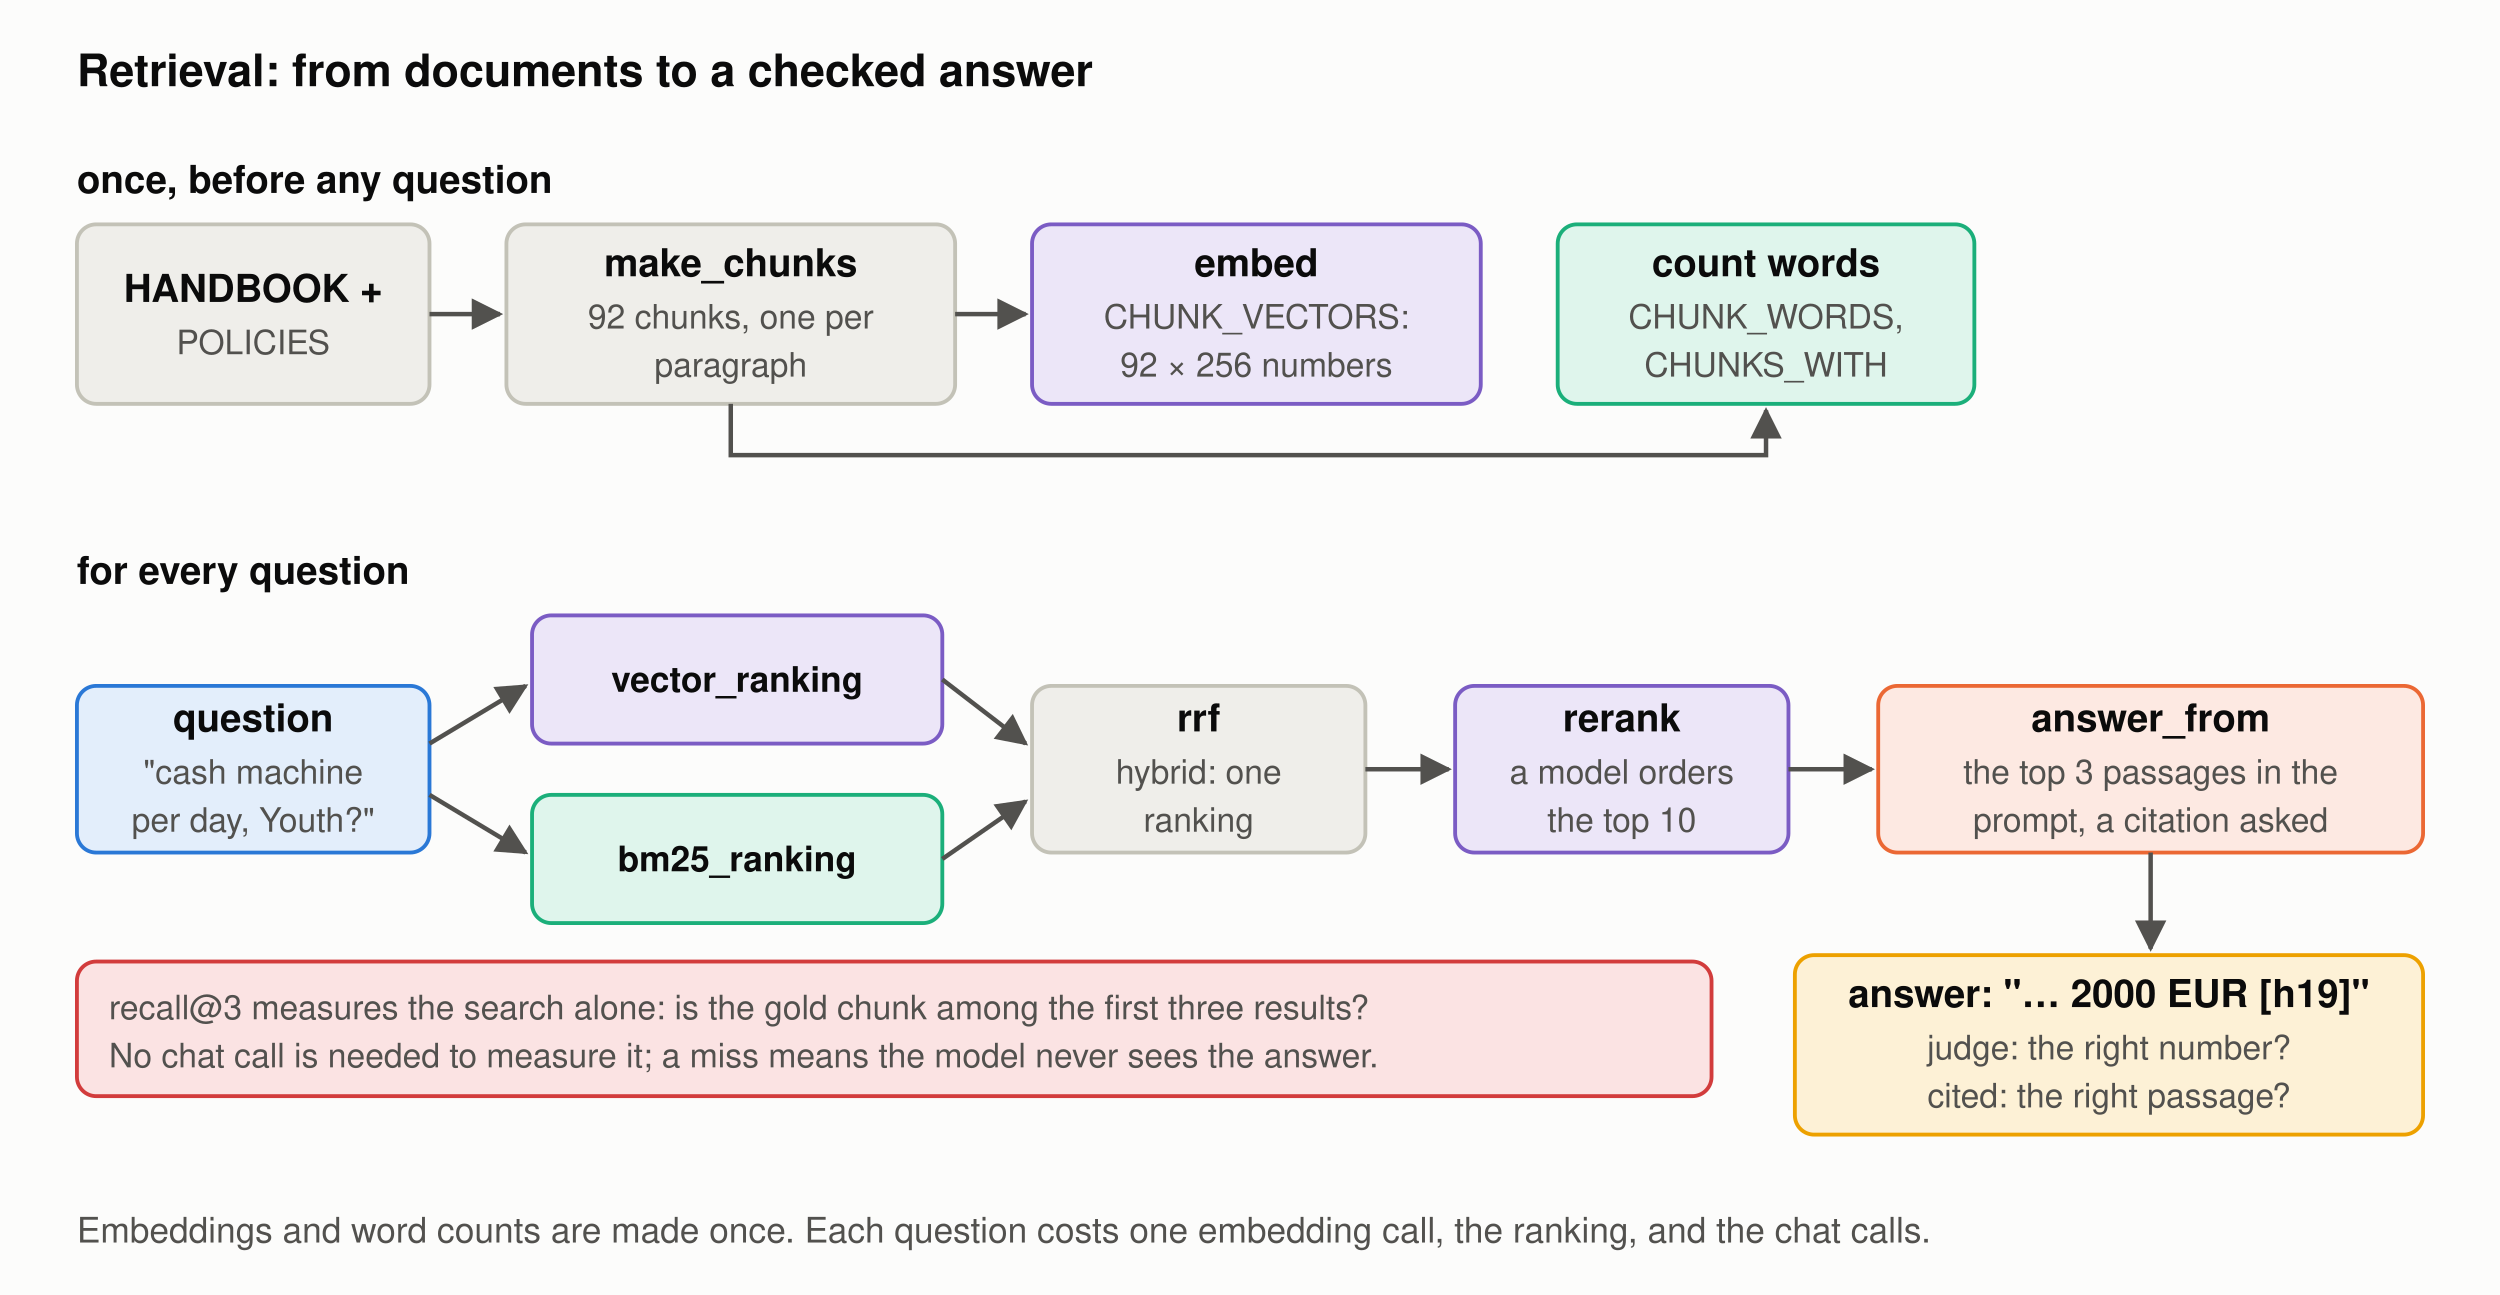
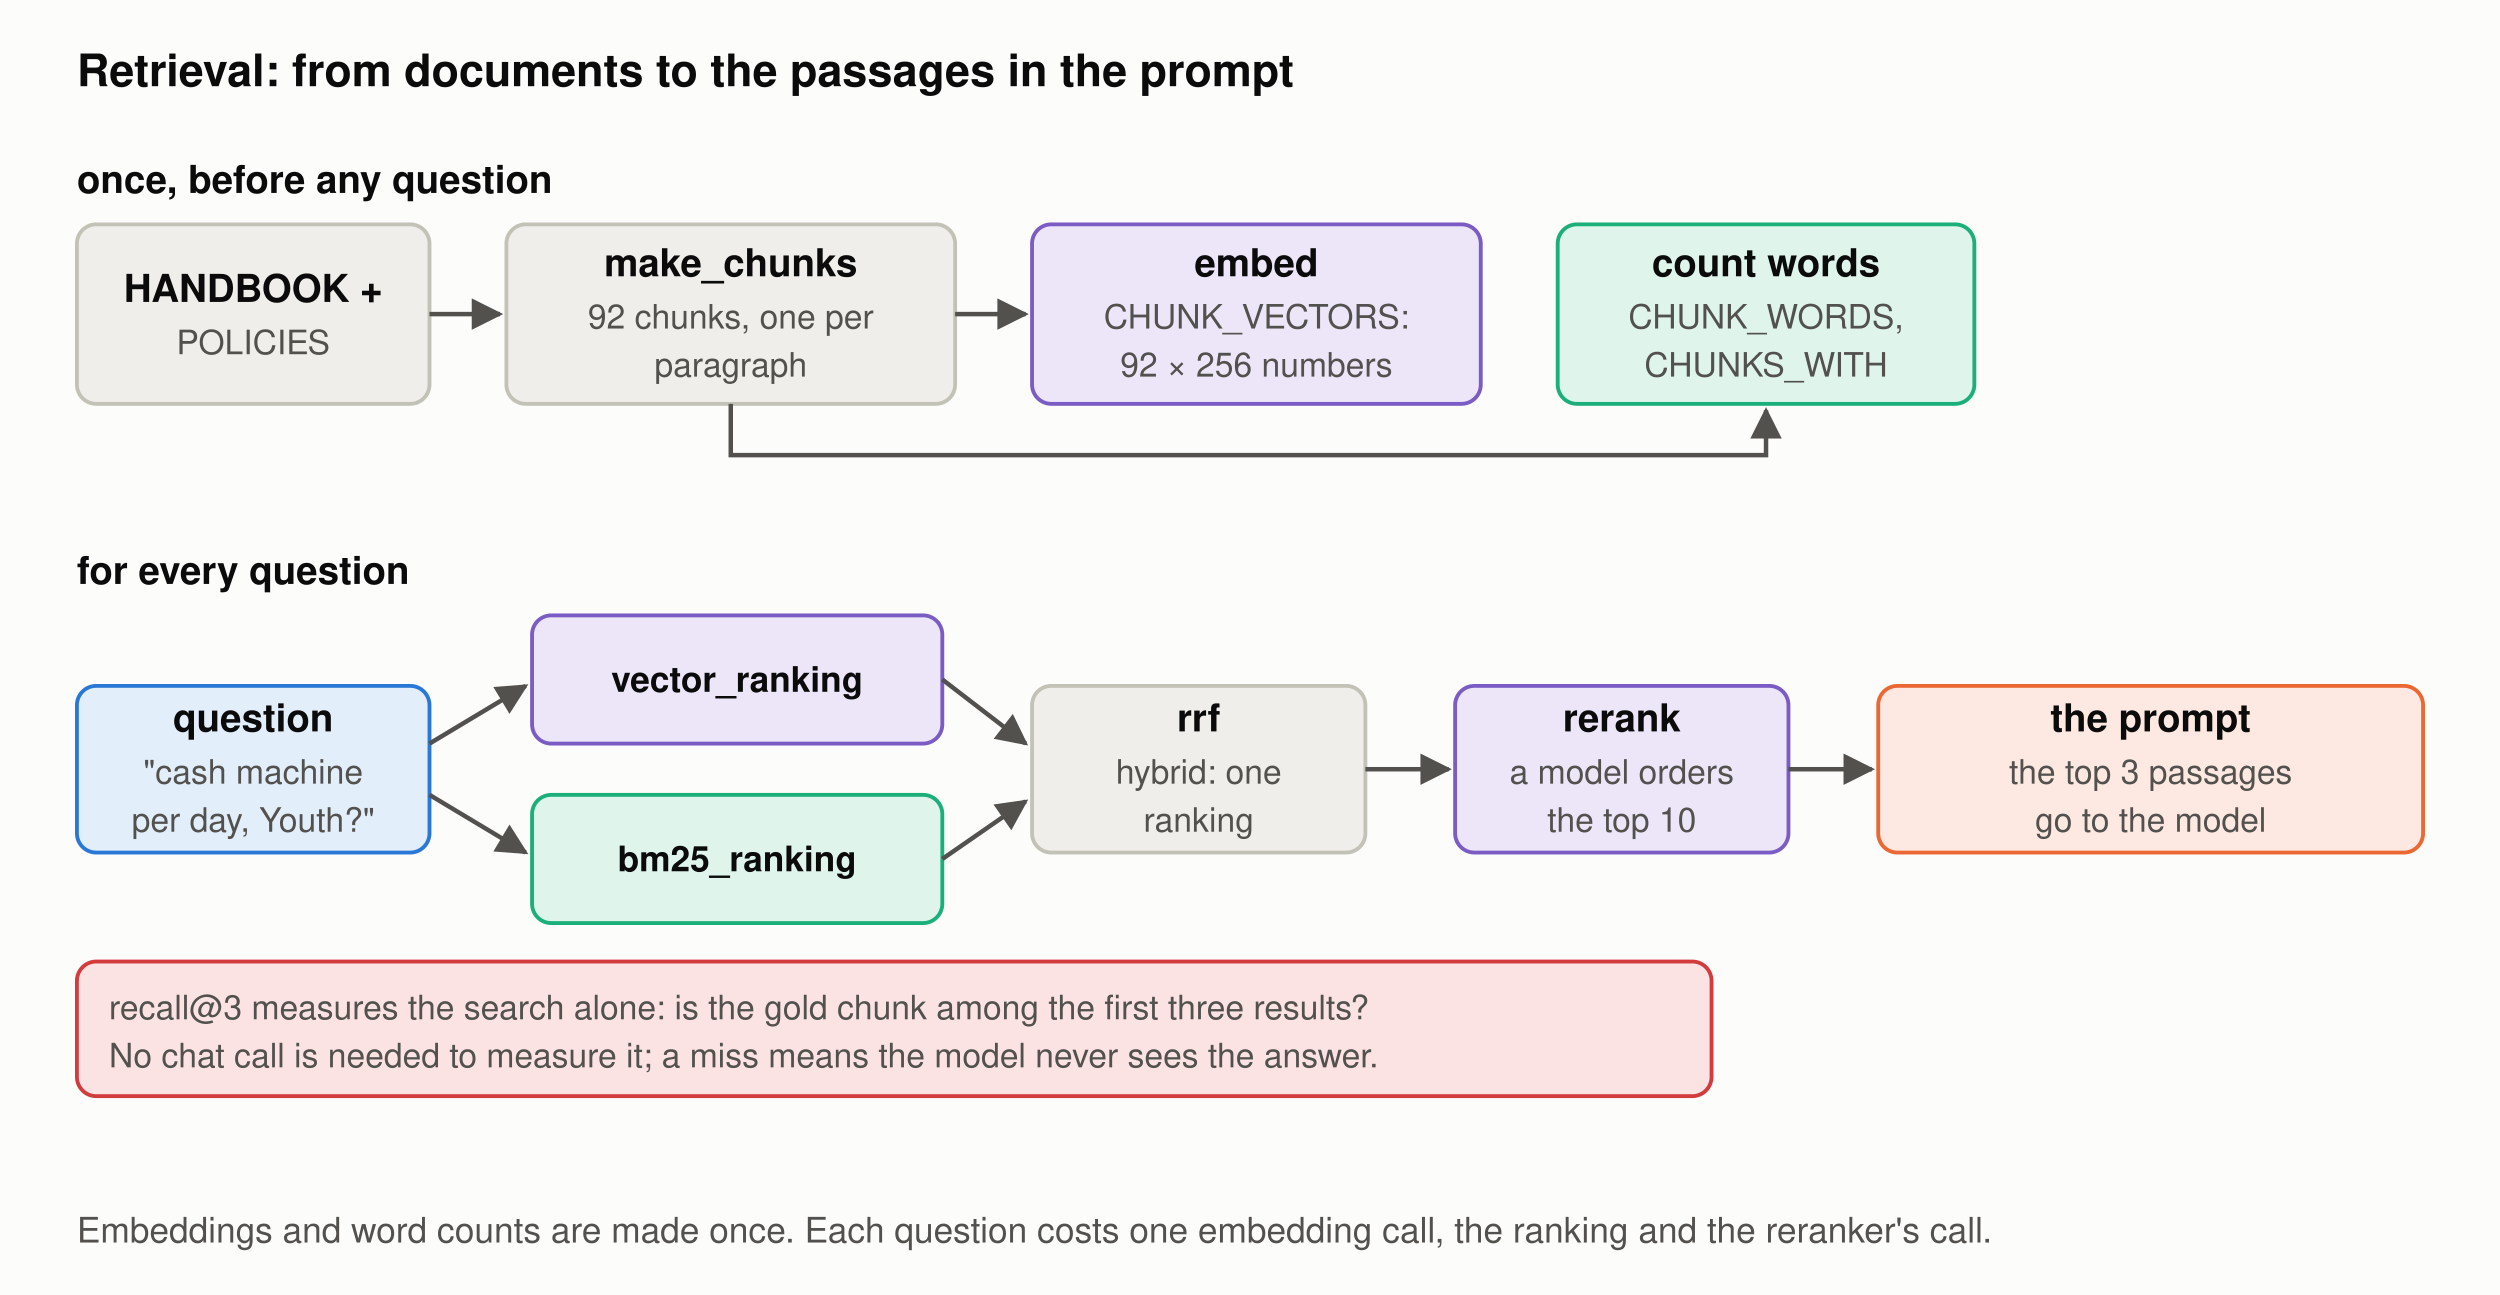
<svg xmlns="http://www.w3.org/2000/svg" width="780" height="404" viewBox="0 0 780 404" font-family="Helvetica Neue, Helvetica, Arial, sans-serif">
  <defs>
    <marker id="arrow" viewBox="0 0 10 10" refX="9" refY="5" markerWidth="7" markerHeight="7" orient="auto-start-reverse">
      <path d="M 0 0 L 10 5 L 0 10 z" fill="#52514e" />
    </marker>
    <marker id="arrow_red" viewBox="0 0 10 10" refX="9" refY="5" markerWidth="7" markerHeight="7" orient="auto-start-reverse">
      <path d="M 0 0 L 10 5 L 0 10 z" fill="#d23c3c" />
    </marker>
  </defs>
  <rect width="780" height="404" fill="#fcfcfb" />
-   <text x="24" y="22" font-size="14" fill="#0b0b0b" text-anchor="start" font-weight="bold" dominant-baseline="middle" xml:space="preserve">Retrieval: from documents to a checked answer</text>
+   <text x="24" y="22" font-size="14" fill="#0b0b0b" text-anchor="start" font-weight="bold" dominant-baseline="middle" xml:space="preserve">Retrieval: from documents to the passages in the prompt</text>
  <text x="24" y="56" font-size="12" fill="#0b0b0b" text-anchor="start" font-weight="bold" dominant-baseline="middle" xml:space="preserve">once, before any question</text>
  <rect x="24" y="70" width="110" height="56" rx="6" fill="#efeeea" stroke="#c3c2b7" stroke-width="1.2" />
  <text x="79.0" y="90.0" font-size="12" fill="#0b0b0b" text-anchor="middle" font-weight="bold" dominant-baseline="middle" xml:space="preserve">HANDBOOK +</text>
  <text x="79.0" y="107.0" font-size="10.5" fill="#52514e" text-anchor="middle" font-weight="normal" dominant-baseline="middle" xml:space="preserve">POLICIES</text>
  <rect x="158" y="70" width="140" height="56" rx="6" fill="#efeeea" stroke="#c3c2b7" stroke-width="1.2" />
  <text x="228.0" y="82.0" font-size="12" fill="#0b0b0b" text-anchor="middle" font-weight="bold" dominant-baseline="middle" xml:space="preserve">make_chunks</text>
  <text x="228.0" y="99.0" font-size="10.5" fill="#52514e" text-anchor="middle" font-weight="normal" dominant-baseline="middle" xml:space="preserve">92 chunks, one per</text>
  <text x="228.0" y="114.0" font-size="10.5" fill="#52514e" text-anchor="middle" font-weight="normal" dominant-baseline="middle" xml:space="preserve">paragraph</text>
  <rect x="322" y="70" width="140" height="56" rx="6" fill="#ece6f8" stroke="#7b5cc4" stroke-width="1.2" />
  <text x="392.0" y="82.0" font-size="12" fill="#0b0b0b" text-anchor="middle" font-weight="bold" dominant-baseline="middle" xml:space="preserve">embed</text>
  <text x="392.0" y="99.0" font-size="10.5" fill="#52514e" text-anchor="middle" font-weight="normal" dominant-baseline="middle" xml:space="preserve">CHUNK_VECTORS:</text>
  <text x="392.0" y="114.0" font-size="10.5" fill="#52514e" text-anchor="middle" font-weight="normal" dominant-baseline="middle" xml:space="preserve">92 × 256 numbers</text>
  <rect x="486" y="70" width="130" height="56" rx="6" fill="#dff5ec" stroke="#1baf7a" stroke-width="1.2" />
  <text x="551.0" y="82.0" font-size="12" fill="#0b0b0b" text-anchor="middle" font-weight="bold" dominant-baseline="middle" xml:space="preserve">count words</text>
  <text x="551.0" y="99.0" font-size="10.5" fill="#52514e" text-anchor="middle" font-weight="normal" dominant-baseline="middle" xml:space="preserve">CHUNK_WORDS,</text>
  <text x="551.0" y="114.0" font-size="10.5" fill="#52514e" text-anchor="middle" font-weight="normal" dominant-baseline="middle" xml:space="preserve">CHUNKS_WITH</text>
  <line x1="134" y1="98" x2="156" y2="98" stroke="#52514e" stroke-width="1.4" marker-end="url(#arrow)" />
  <line x1="298" y1="98" x2="320" y2="98" stroke="#52514e" stroke-width="1.4" marker-end="url(#arrow)" />
  <path d="M 228 126 L 228 142 L 551 142 L 551 128" fill="none" stroke="#52514e" stroke-width="1.4" marker-end="url(#arrow)" />
  <text x="24" y="178" font-size="12" fill="#0b0b0b" text-anchor="start" font-weight="bold" dominant-baseline="middle" xml:space="preserve">for every question</text>
  <rect x="24" y="214" width="110" height="52" rx="6" fill="#e3eefb" stroke="#2a78d6" stroke-width="1.2" />
  <text x="79.0" y="224.0" font-size="12" fill="#0b0b0b" text-anchor="middle" font-weight="bold" dominant-baseline="middle" xml:space="preserve">question</text>
  <text x="79.0" y="241.0" font-size="10.5" fill="#52514e" text-anchor="middle" font-weight="normal" dominant-baseline="middle" xml:space="preserve">"cash machine</text>
  <text x="79.0" y="256.0" font-size="10.5" fill="#52514e" text-anchor="middle" font-weight="normal" dominant-baseline="middle" xml:space="preserve">per day, Youth?"</text>
  <rect x="166" y="192" width="128" height="40" rx="6" fill="#ece6f8" stroke="#7b5cc4" stroke-width="1.2" />
  <text x="230.0" y="212.0" font-size="11" fill="#0b0b0b" text-anchor="middle" font-weight="bold" dominant-baseline="middle" xml:space="preserve">vector_ranking</text>
  <rect x="166" y="248" width="128" height="40" rx="6" fill="#dff5ec" stroke="#1baf7a" stroke-width="1.2" />
  <text x="230.0" y="268.0" font-size="11" fill="#0b0b0b" text-anchor="middle" font-weight="bold" dominant-baseline="middle" xml:space="preserve">bm25_ranking</text>
  <line x1="134" y1="232" x2="164" y2="214" stroke="#52514e" stroke-width="1.4" marker-end="url(#arrow)" />
  <line x1="134" y1="248" x2="164" y2="266" stroke="#52514e" stroke-width="1.4" marker-end="url(#arrow)" />
  <rect x="322" y="214" width="104" height="52" rx="6" fill="#efeeea" stroke="#c3c2b7" stroke-width="1.2" />
  <text x="374.0" y="224.0" font-size="12" fill="#0b0b0b" text-anchor="middle" font-weight="bold" dominant-baseline="middle" xml:space="preserve">rrf</text>
  <text x="374.0" y="241.0" font-size="10.5" fill="#52514e" text-anchor="middle" font-weight="normal" dominant-baseline="middle" xml:space="preserve">hybrid: one</text>
  <text x="374.0" y="256.0" font-size="10.5" fill="#52514e" text-anchor="middle" font-weight="normal" dominant-baseline="middle" xml:space="preserve">ranking</text>
  <line x1="294" y1="212" x2="320" y2="232" stroke="#52514e" stroke-width="1.4" marker-end="url(#arrow)" />
  <line x1="294" y1="268" x2="320" y2="250" stroke="#52514e" stroke-width="1.4" marker-end="url(#arrow)" />
  <rect x="454" y="214" width="104" height="52" rx="6" fill="#ece6f8" stroke="#7b5cc4" stroke-width="1.2" />
  <text x="506.0" y="224.0" font-size="12" fill="#0b0b0b" text-anchor="middle" font-weight="bold" dominant-baseline="middle" xml:space="preserve">rerank</text>
  <text x="506.0" y="241.0" font-size="10.5" fill="#52514e" text-anchor="middle" font-weight="normal" dominant-baseline="middle" xml:space="preserve">a model orders</text>
  <text x="506.0" y="256.0" font-size="10.5" fill="#52514e" text-anchor="middle" font-weight="normal" dominant-baseline="middle" xml:space="preserve">the top 10</text>
  <line x1="426" y1="240" x2="452" y2="240" stroke="#52514e" stroke-width="1.4" marker-end="url(#arrow)" />
  <rect x="586" y="214" width="170" height="52" rx="6" fill="#fde9e2" stroke="#eb6834" stroke-width="1.2" />
-   <text x="671.0" y="224.0" font-size="12" fill="#0b0b0b" text-anchor="middle" font-weight="bold" dominant-baseline="middle" xml:space="preserve">answer_from</text>
-   <text x="671.0" y="241.0" font-size="10.5" fill="#52514e" text-anchor="middle" font-weight="normal" dominant-baseline="middle" xml:space="preserve">the top 3 passages in the</text>
-   <text x="671.0" y="256.0" font-size="10.5" fill="#52514e" text-anchor="middle" font-weight="normal" dominant-baseline="middle" xml:space="preserve">prompt, a citation asked</text>
+   <text x="671.0" y="224.0" font-size="12" fill="#0b0b0b" text-anchor="middle" font-weight="bold" dominant-baseline="middle" xml:space="preserve">the prompt</text>
+   <text x="671.0" y="241.0" font-size="10.5" fill="#52514e" text-anchor="middle" font-weight="normal" dominant-baseline="middle" xml:space="preserve">the top 3 passages</text>
+   <text x="671.0" y="256.0" font-size="10.5" fill="#52514e" text-anchor="middle" font-weight="normal" dominant-baseline="middle" xml:space="preserve">go to the model</text>
  <line x1="558" y1="240" x2="584" y2="240" stroke="#52514e" stroke-width="1.4" marker-end="url(#arrow)" />
-   <line x1="671" y1="266" x2="671" y2="296" stroke="#52514e" stroke-width="1.4" marker-end="url(#arrow)" />
-   <rect x="560" y="298" width="196" height="56" rx="6" fill="#fdf1d6" stroke="#eda100" stroke-width="1.2" />
-   <text x="658.0" y="310.0" font-size="12" fill="#0b0b0b" text-anchor="middle" font-weight="bold" dominant-baseline="middle" xml:space="preserve">answer: "… 2000 EUR [h19]"</text>
-   <text x="658.0" y="327.0" font-size="10.5" fill="#52514e" text-anchor="middle" font-weight="normal" dominant-baseline="middle" xml:space="preserve">judge: the right number?</text>
-   <text x="658.0" y="342.0" font-size="10.5" fill="#52514e" text-anchor="middle" font-weight="normal" dominant-baseline="middle" xml:space="preserve">cited: the right passage?</text>
  <rect x="24" y="300" width="510" height="42" rx="6" fill="#fbe3e3" stroke="#d23c3c" stroke-width="1.2" />
  <text x="34" y="314.5" font-size="10.5" fill="#52514e" text-anchor="start" font-weight="normal" dominant-baseline="middle" xml:space="preserve">recall@3 measures the search alone: is the gold chunk among the first three results?</text>
  <text x="34" y="329.5" font-size="10.5" fill="#52514e" text-anchor="start" font-weight="normal" dominant-baseline="middle" xml:space="preserve">No chat call is needed to measure it; a miss means the model never sees the answer.</text>
-   <text x="24" y="384" font-size="11" fill="#52514e" text-anchor="start" font-weight="normal" dominant-baseline="middle" xml:space="preserve">Embeddings and word counts are made once. Each question costs one embedding call, the ranking, and the chat calls.</text>
+   <text x="24" y="384" font-size="11" fill="#52514e" text-anchor="start" font-weight="normal" dominant-baseline="middle" xml:space="preserve">Embeddings and word counts are made once. Each question costs one embedding call, the ranking and the reranker's call.</text>
</svg>
